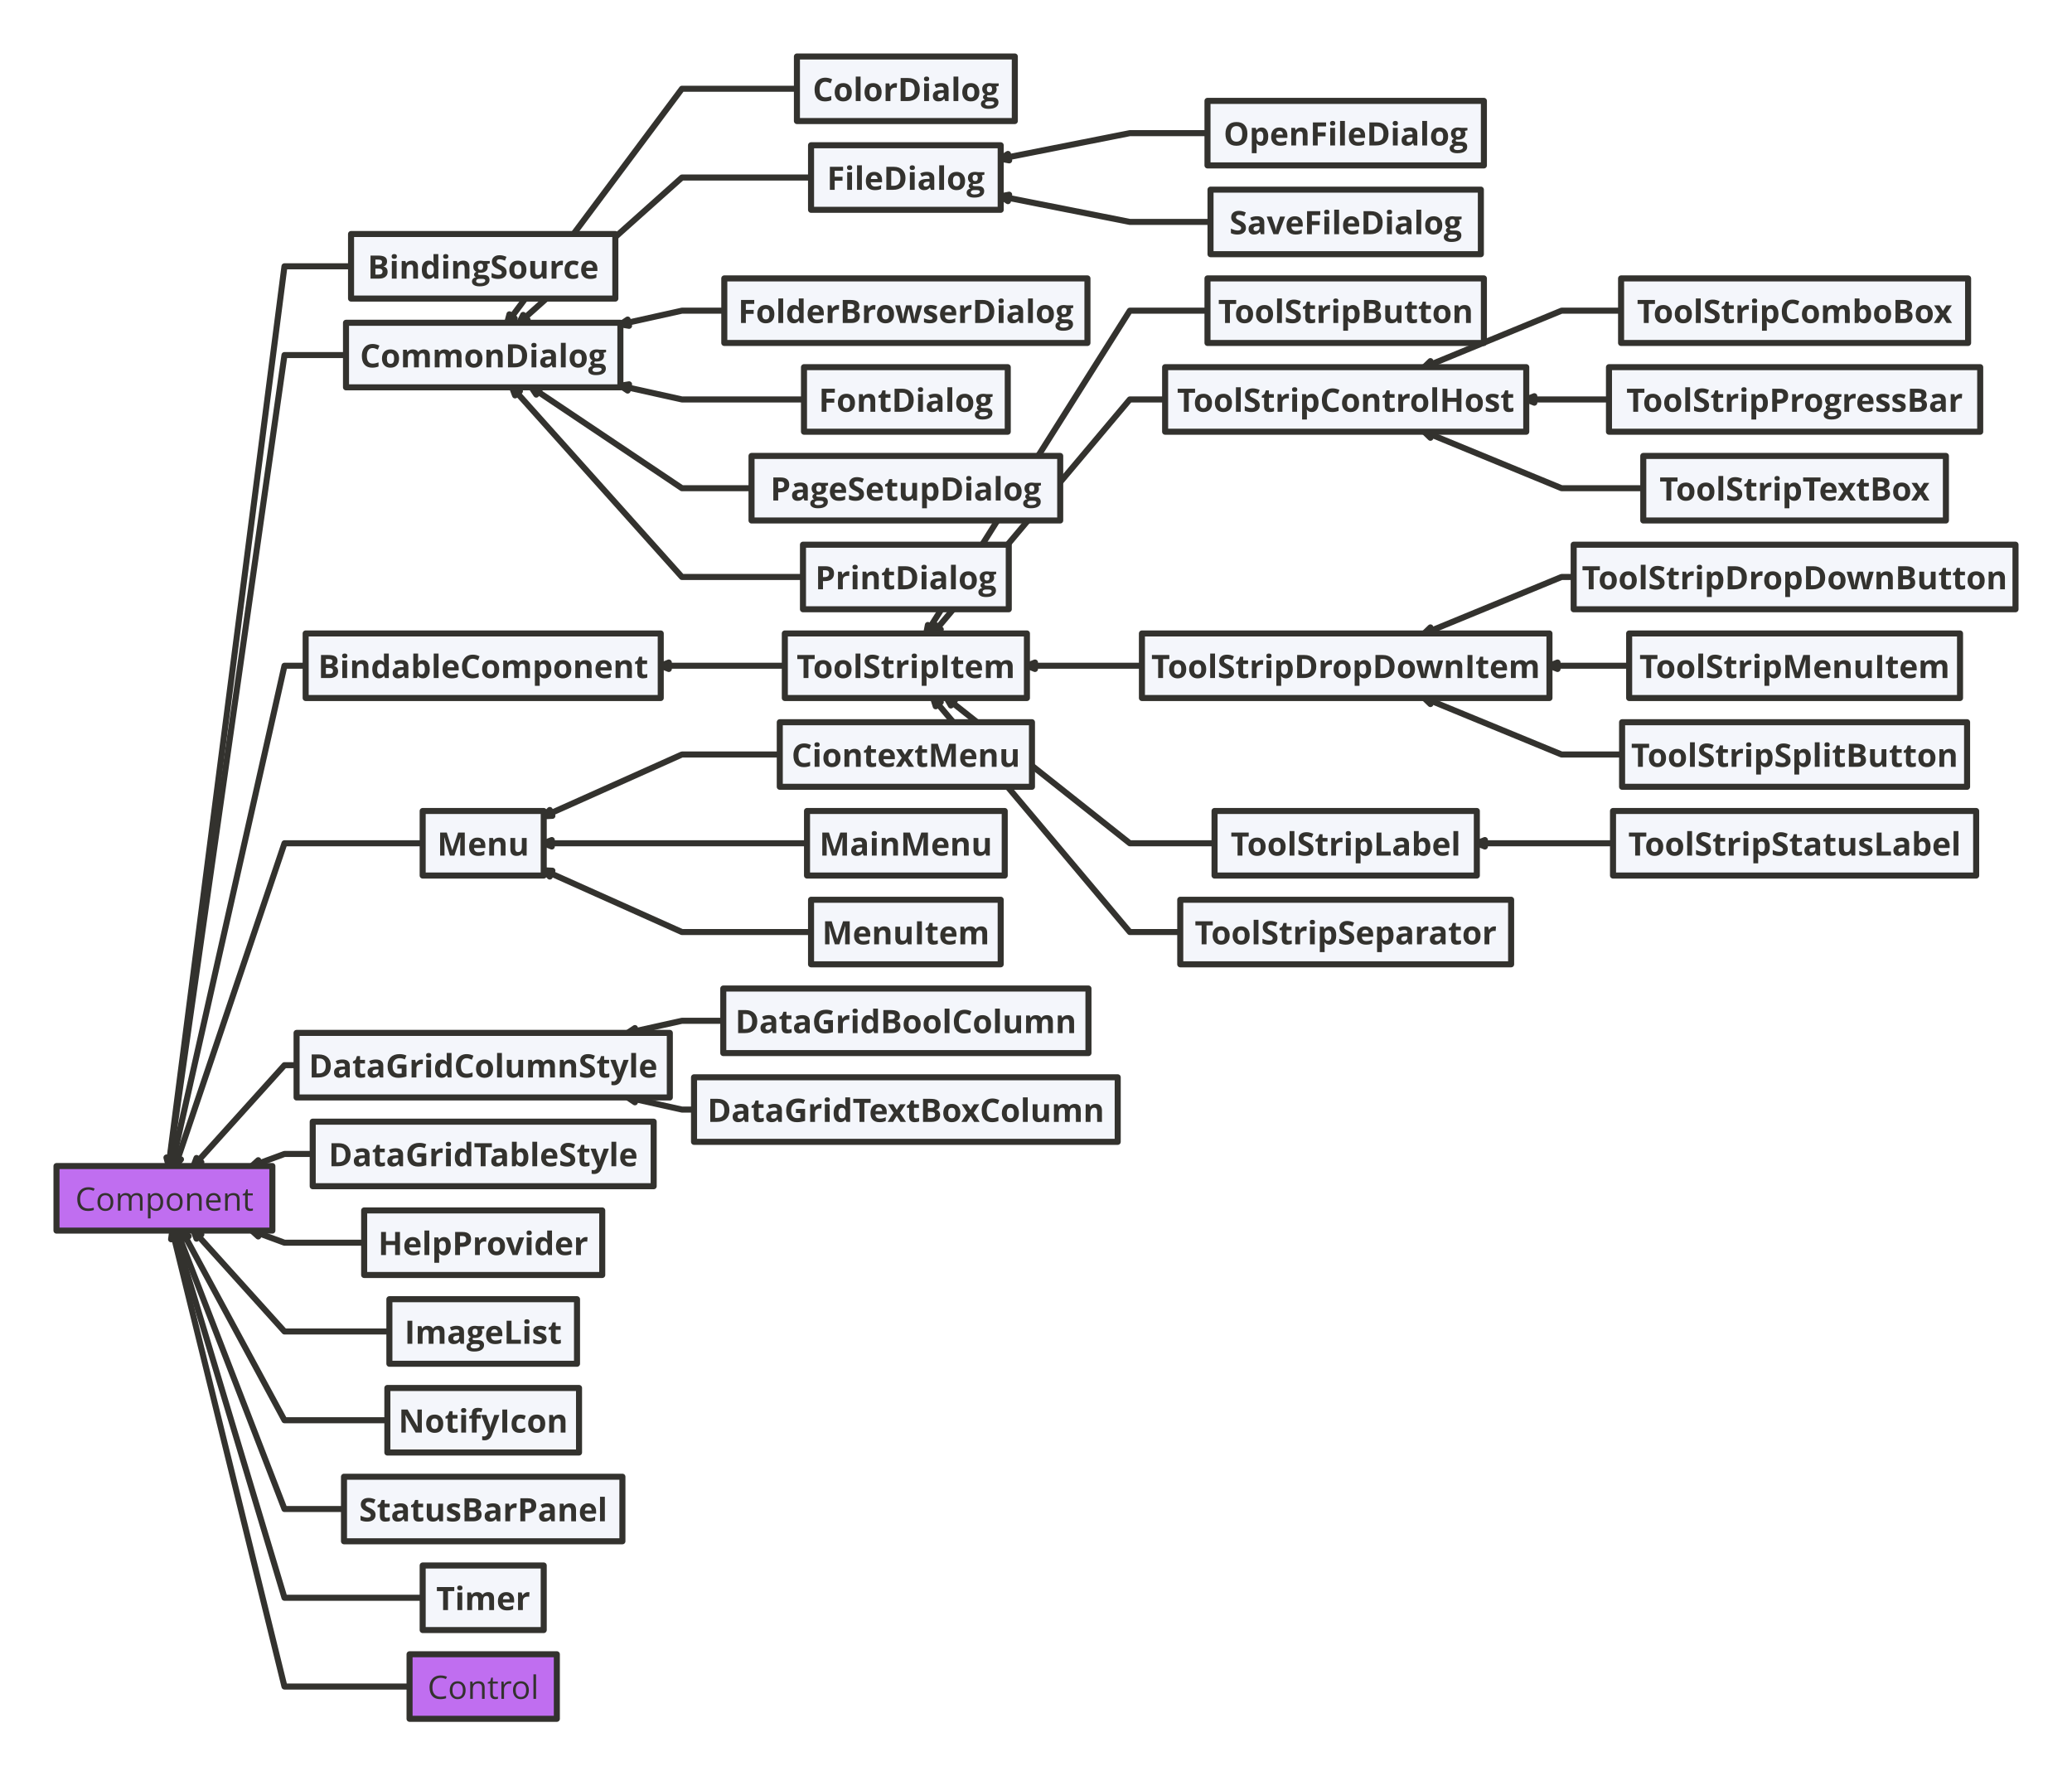
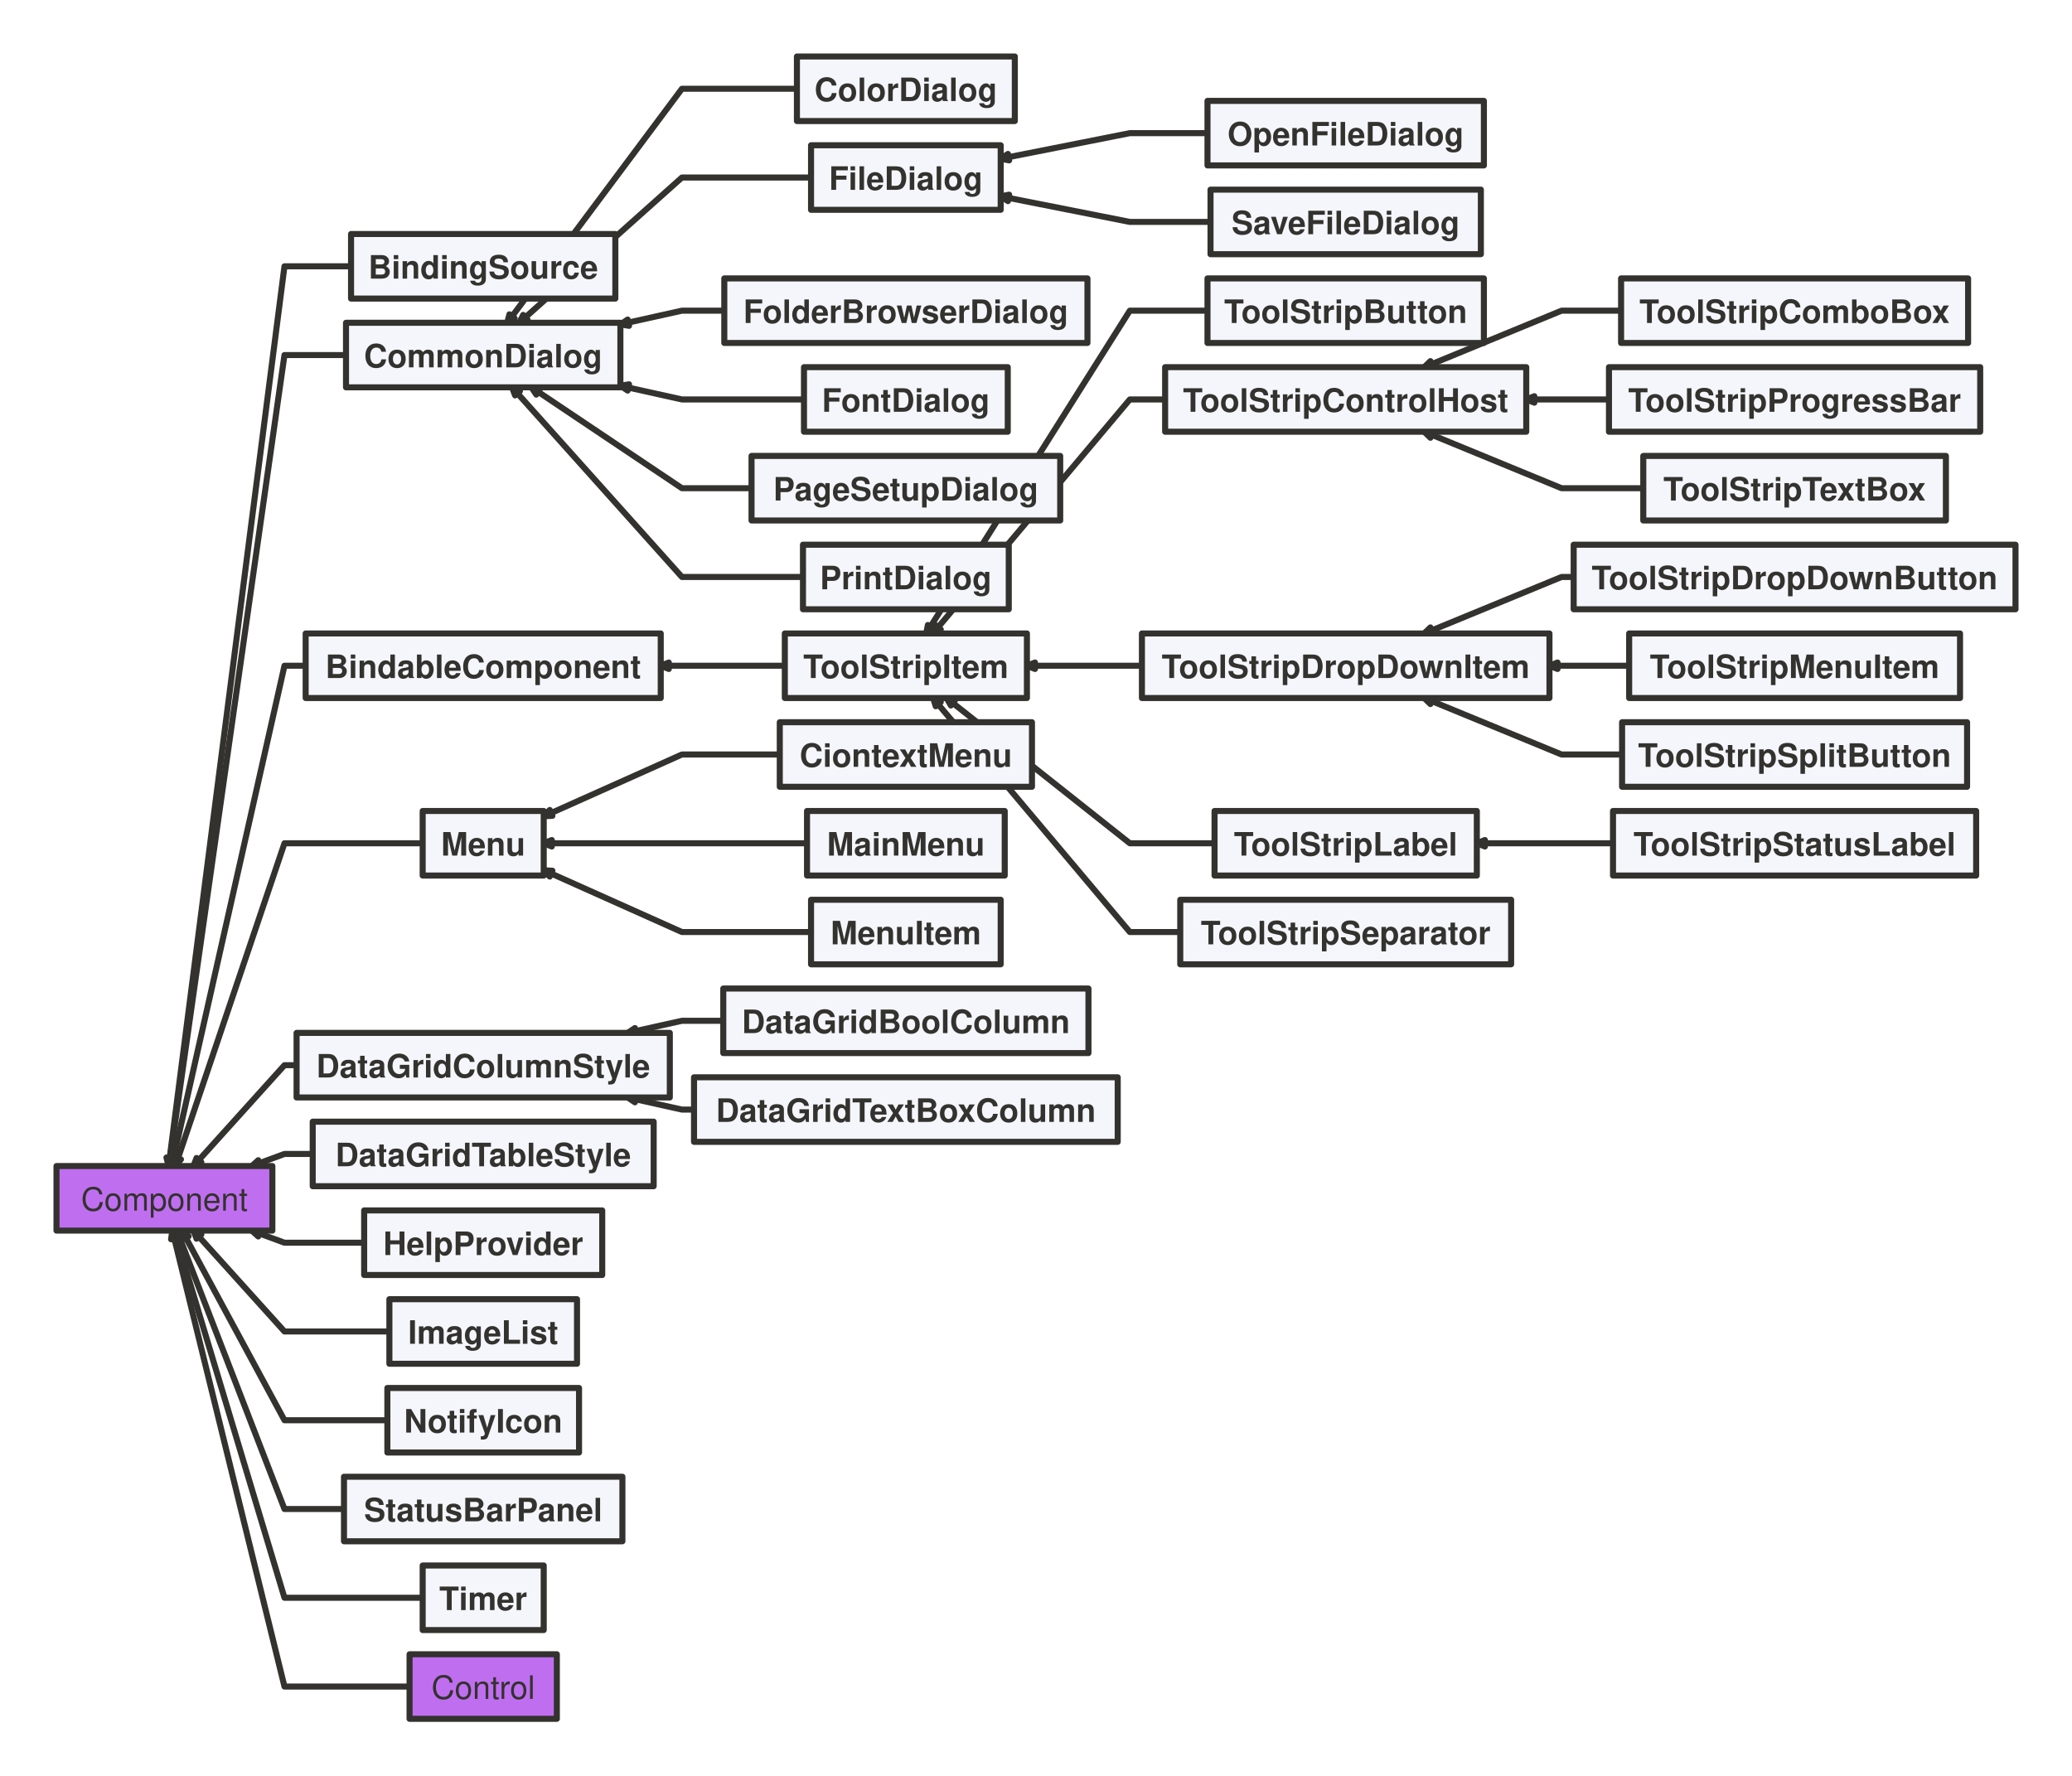
<svg xmlns="http://www.w3.org/2000/svg" version="1.1" baseProfile="full" width="1027.0" height="880.0" viewBox="0 0 1027 880">
-   <g stroke-width="1.0" text-align="left" font="12pt Helvetica, Arial, sans-serif" font-size="12pt" font-family="'Open Sans'" font-weight="bold" font-style="normal">
-     <g font-family="'Open Sans'" font-size="12pt" font-weight="bold" font-style="normal" stroke-width="3.0" stroke-linejoin="round" stroke-linecap="round" stroke="#33322E">
+   <g stroke-width="1.0" text-align="left" font="12pt Helvetica, Arial, sans-serif" font-size="12pt" font-family="Helvetica" font-weight="bold" font-style="normal">
+     <g font-family="Helvetica" font-size="12pt" font-weight="bold" font-style="normal" stroke-width="3.0" stroke-linejoin="round" stroke-linecap="round" stroke="#33322E">
      <g stroke="transparent" fill="transparent">
        <rect x="0.0" y="0.0" height="880.0" width="1027.0" stroke="none" />
      </g>
      <g transform="translate(8, 8)" fill="#33322E">
-         <g transform="translate(20, 20)" fill="#f4f6fb" font-family="'Open Sans'" font-size="12pt" font-weight="normal" font-style="normal">
+         <g transform="translate(20, 20)" fill="#f4f6fb" font-family="Helvetica" font-size="12pt" font-weight="normal" font-style="normal">
          <path d="M56.1 546.0 L113 104 L146 104 L146.0 104.0 " fill="none" />
          <path d="M54.5 545.8 L56.1 546.0 L57.7 546.2 L55.6 550.0 Z" />
          <path d="M56.3 546.0 L113 148 L143.5 148 L143.5 148.0 " fill="none" />
          <path d="M54.8 545.8 L56.3 546.0 L57.9 546.3 L55.8 550.0 Z" />
          <path d="M225.8 128.8 L310 16 L367 16 L367.0 16.0 " fill="none" />
          <path d="M224.5 127.8 L225.8 128.8 L227.1 129.8 L223.4 132.0 Z" />
          <path d="M232.4 129.3 L310 60 L374 60 L374.0 60.0 " fill="none" />
          <path d="M231.3 128.1 L232.4 129.3 L233.5 130.5 L229.4 132.0 Z" />
          <path d="M471.9 49.9 L532 38 L570.5 38 L570.5 38.0 " fill="none" />
          <path d="M471.6 48.3 L471.9 49.9 L472.2 51.5 L468.0 50.7 Z" />
          <path d="M471.9 70.1 L532 82 L572 82 L572.0 82.0 " fill="none" />
          <path d="M472.2 68.5 L471.9 70.1 L471.6 71.7 L468.0 69.3 Z" />
          <path d="M283.4 131.9 L310 126 L331 126 L331.0 126.0 " fill="none" />
          <path d="M283.1 130.4 L283.4 131.9 L283.8 133.5 L279.5 132.8 Z" />
          <path d="M283.4 164.1 L310 170 L370.5 170 L370.5 170.0 " fill="none" />
          <path d="M283.8 162.5 L283.4 164.1 L283.1 165.6 L279.5 163.2 Z" />
          <path d="M238.7 166.2 L310 214 L344.5 214 L344.5 214.0 " fill="none" />
          <path d="M239.6 164.9 L238.7 166.2 L237.8 167.6 L235.4 164.0 Z" />
          <path d="M228.5 167.0 L310 258 L370 258 L370.0 258.0 " fill="none" />
          <path d="M229.7 165.9 L228.5 167.0 L227.3 168.0 L225.8 164.0 Z" />
          <path d="M58.0 546.1 L113 302 L123.5 302 L123.5 302.0 " fill="none" />
          <path d="M56.4 545.7 L58.0 546.1 L59.5 546.4 L57.1 550.0 Z" />
          <path d="M303.5 302.0 L310 302 L361 302 L361.0 302.0 " fill="none" />
          <path d="M303.5 300.4 L303.5 302.0 L303.5 303.6 L299.5 302.0 Z" />
          <path d="M60.2 546.2 L113 390 L181.5 390 L181.5 390.0 " fill="none" />
          <path d="M58.7 545.7 L60.2 546.2 L61.7 546.7 L58.9 550.0 Z" />
          <path d="M245.2 375.0 L310 346 L358.5 346 L358.5 346.0 " fill="none" />
          <path d="M244.5 373.5 L245.2 375.0 L245.8 376.4 L241.5 376.6 Z" />
          <path d="M245.5 390.0 L310 390 L372 390 L372.0 390.0 " fill="none" />
          <path d="M245.5 388.4 L245.5 390.0 L245.5 391.6 L241.5 390.0 Z" />
          <path d="M245.2 405.0 L310 434 L374 434 L374.0 434.0 " fill="none" />
          <path d="M245.8 403.6 L245.2 405.0 L244.5 406.5 L241.5 403.4 Z" />
          <path d="M70.6 547.0 L113 500 L119 500 L119.0 500.0 " fill="none" />
          <path d="M69.4 546.0 L70.6 547.0 L71.8 548.1 L67.9 550.0 Z" />
          <path d="M287.0 483.1 L310 478 L330.5 478 L330.5 478.0 " fill="none" />
          <path d="M286.7 481.6 L287.0 483.1 L287.4 484.7 L283.1 484.0 Z" />
          <path d="M287.0 516.9 L310 522 L316 522 L316.0 522.0 " fill="none" />
          <path d="M287.4 515.3 L287.0 516.9 L286.7 518.4 L283.1 516.0 Z" />
          <path d="M433.2 282.6 L532 126 L570.5 126 L570.5 126.0 " fill="none" />
          <path d="M431.9 281.8 L433.2 282.6 L434.6 283.5 L431.1 286.0 Z" />
          <path d="M437.0 282.9 L532 170 L549.5 170 L549.5 170.0 " fill="none" />
          <path d="M435.8 281.9 L437.0 282.9 L438.3 284.0 L434.5 286.0 Z" />
          <path d="M485.0 302.0 L532 302 L538 302 L538.0 302.0 " fill="none" />
          <path d="M485.0 300.4 L485.0 302.0 L485.0 303.6 L481.0 302.0 Z" />
          <path d="M444.3 320.5 L532 390 L574 390 L574.0 390.0 " fill="none" />
          <path d="M445.3 319.2 L444.3 320.5 L443.3 321.7 L441.2 318.0 Z" />
          <path d="M708.0 390.0 L746 390 L771.5 390 L771.5 390.0 " fill="none" />
          <path d="M708.0 388.4 L708.0 390.0 L708.0 391.6 L704.0 390.0 Z" />
          <path d="M437.0 321.1 L532 434 L557 434 L557.0 434.0 " fill="none" />
          <path d="M438.3 320.0 L437.0 321.1 L435.8 322.1 L434.5 318.0 Z" />
          <path d="M681.6 152.5 L746 126 L775.5 126 L775.5 126.0 " fill="none" />
          <path d="M681.0 151.0 L681.6 152.5 L682.2 154.0 L677.9 154.0 Z" />
          <path d="M732.5 170.0 L746 170 L769.5 170 L769.5 170.0 " fill="none" />
          <path d="M732.5 168.4 L732.5 170.0 L732.5 171.6 L728.5 170.0 Z" />
          <path d="M681.6 187.5 L746 214 L786.5 214 L786.5 214.0 " fill="none" />
          <path d="M682.2 186.0 L681.6 187.5 L681.0 189.0 L677.9 186.0 Z" />
          <path d="M681.6 284.5 L746 258 L752 258 L752.0 258.0 " fill="none" />
          <path d="M681.0 283.0 L681.6 284.5 L682.2 286.0 L677.9 286.0 Z" />
          <path d="M744.0 302.0 L746 302 L779.5 302 L779.5 302.0 " fill="none" />
          <path d="M744.0 300.4 L744.0 302.0 L744.0 303.6 L740.0 302.0 Z" />
          <path d="M681.6 319.5 L746 346 L776 346 L776.0 346.0 " fill="none" />
          <path d="M682.2 318.0 L681.6 319.5 L681.0 321.0 L677.9 318.0 Z" />
          <path d="M100.5 548.6 L113 544 L127 544 L127.0 544.0 " fill="none" />
          <path d="M100.0 547.1 L100.5 548.6 L101.1 550.1 L96.8 550.0 Z" />
          <path d="M100.5 583.4 L113 588 L152.5 588 L152.5 588.0 " fill="none" />
          <path d="M101.1 581.9 L100.5 583.4 L100.0 584.9 L96.8 582.0 Z" />
          <path d="M70.6 585.0 L113 632 L165 632 L165.0 632.0 " fill="none" />
          <path d="M71.8 583.9 L70.6 585.0 L69.4 586.0 L67.9 582.0 Z" />
          <path d="M64.1 585.5 L113 676 L164 676 L164.0 676.0 " fill="none" />
          <path d="M65.5 584.8 L64.1 585.5 L62.7 586.3 L62.2 582.0 Z" />
          <path d="M61.1 585.7 L113 720 L142.5 720 L142.5 720.0 " fill="none" />
          <path d="M62.6 585.2 L61.1 585.7 L59.6 586.3 L59.7 582.0 Z" />
          <path d="M59.5 585.8 L113 764 L181.5 764 L181.5 764.0 " fill="none" />
          <path d="M61.0 585.4 L59.5 585.8 L57.9 586.3 L58.3 582.0 Z" />
          <path d="M58.4 585.9 L113 808 L175 808 L175.0 808.0 " fill="none" />
          <path d="M59.9 585.5 L58.4 585.9 L56.8 586.3 L57.4 582.0 Z" />
          <g data-name="Component">
            <g fill="#C06EF0" stroke="#33322E" data-name="Component">
              <rect x="0.0" y="550.0" height="32.0" width="107.0" data-name="Component" />
            </g>
-             <g transform="translate(0, 550)" font-family="'Open Sans'" font-size="12pt" font-weight="normal" font-style="normal" data-name="Component" data-compartment="0">
+             <g transform="translate(0, 550)" font-family="Helvetica" font-size="12pt" font-weight="normal" font-style="normal" data-name="Component" data-compartment="0">
              <g transform="translate(8, 8)" fill="#33322E" text-align="center" data-name="Component" data-compartment="0">
                <text x="45.5" y="14.1" stroke="none" text-anchor="middle" data-name="Component" data-compartment="0">Component</text>
              </g>
            </g>
          </g>
          <g data-name="BindingSource">
            <g fill="#f4f6fb" stroke="#33322E" data-name="BindingSource">
              <rect x="146.0" y="88.0" height="32.0" width="131.0" data-name="BindingSource" />
            </g>
-             <g transform="translate(146, 88)" font-family="'Open Sans'" font-size="12pt" font-weight="bold" font-style="normal" data-name="BindingSource" data-compartment="0">
+             <g transform="translate(146, 88)" font-family="Helvetica" font-size="12pt" font-weight="bold" font-style="normal" data-name="BindingSource" data-compartment="0">
              <g transform="translate(8, 8)" fill="#33322E" text-align="center" data-name="BindingSource" data-compartment="0">
                <text x="57.5" y="14.1" stroke="none" text-anchor="middle" data-name="BindingSource" data-compartment="0">BindingSource</text>
              </g>
            </g>
          </g>
          <g data-name="CommonDialog">
            <g fill="#f4f6fb" stroke="#33322E" data-name="CommonDialog">
              <rect x="143.5" y="132.0" height="32.0" width="136.0" data-name="CommonDialog" />
            </g>
-             <g transform="translate(143.5, 132)" font-family="'Open Sans'" font-size="12pt" font-weight="bold" font-style="normal" data-name="CommonDialog" data-compartment="0">
+             <g transform="translate(143.5, 132)" font-family="Helvetica" font-size="12pt" font-weight="bold" font-style="normal" data-name="CommonDialog" data-compartment="0">
              <g transform="translate(8, 8)" fill="#33322E" text-align="center" data-name="CommonDialog" data-compartment="0">
                <text x="60.0" y="14.1" stroke="none" text-anchor="middle" data-name="CommonDialog" data-compartment="0">CommonDialog</text>
              </g>
            </g>
          </g>
          <g data-name="ColorDialog">
            <g fill="#f4f6fb" stroke="#33322E" data-name="ColorDialog">
              <rect x="367.0" y="0.0" height="32.0" width="108.0" data-name="ColorDialog" />
            </g>
-             <g transform="translate(367, 0)" font-family="'Open Sans'" font-size="12pt" font-weight="bold" font-style="normal" data-name="ColorDialog" data-compartment="0">
+             <g transform="translate(367, 0)" font-family="Helvetica" font-size="12pt" font-weight="bold" font-style="normal" data-name="ColorDialog" data-compartment="0">
              <g transform="translate(8, 8)" fill="#33322E" text-align="center" data-name="ColorDialog" data-compartment="0">
                <text x="46.0" y="14.1" stroke="none" text-anchor="middle" data-name="ColorDialog" data-compartment="0">ColorDialog</text>
              </g>
            </g>
          </g>
          <g data-name="FileDialog">
            <g fill="#f4f6fb" stroke="#33322E" data-name="FileDialog">
              <rect x="374.0" y="44.0" height="32.0" width="94.0" data-name="FileDialog" />
            </g>
-             <g transform="translate(374, 44)" font-family="'Open Sans'" font-size="12pt" font-weight="bold" font-style="normal" data-name="FileDialog" data-compartment="0">
+             <g transform="translate(374, 44)" font-family="Helvetica" font-size="12pt" font-weight="bold" font-style="normal" data-name="FileDialog" data-compartment="0">
              <g transform="translate(8, 8)" fill="#33322E" text-align="center" data-name="FileDialog" data-compartment="0">
                <text x="39.0" y="14.1" stroke="none" text-anchor="middle" data-name="FileDialog" data-compartment="0">FileDialog</text>
              </g>
            </g>
          </g>
          <g data-name="OpenFileDialog">
            <g fill="#f4f6fb" stroke="#33322E" data-name="OpenFileDialog">
              <rect x="570.5" y="22.0" height="32.0" width="137.0" data-name="OpenFileDialog" />
            </g>
-             <g transform="translate(570.5, 22)" font-family="'Open Sans'" font-size="12pt" font-weight="bold" font-style="normal" data-name="OpenFileDialog" data-compartment="0">
+             <g transform="translate(570.5, 22)" font-family="Helvetica" font-size="12pt" font-weight="bold" font-style="normal" data-name="OpenFileDialog" data-compartment="0">
              <g transform="translate(8, 8)" fill="#33322E" text-align="center" data-name="OpenFileDialog" data-compartment="0">
                <text x="60.5" y="14.1" stroke="none" text-anchor="middle" data-name="OpenFileDialog" data-compartment="0">OpenFileDialog</text>
              </g>
            </g>
          </g>
          <g data-name="SaveFileDialog">
            <g fill="#f4f6fb" stroke="#33322E" data-name="SaveFileDialog">
              <rect x="572.0" y="66.0" height="32.0" width="134.0" data-name="SaveFileDialog" />
            </g>
-             <g transform="translate(572, 66)" font-family="'Open Sans'" font-size="12pt" font-weight="bold" font-style="normal" data-name="SaveFileDialog" data-compartment="0">
+             <g transform="translate(572, 66)" font-family="Helvetica" font-size="12pt" font-weight="bold" font-style="normal" data-name="SaveFileDialog" data-compartment="0">
              <g transform="translate(8, 8)" fill="#33322E" text-align="center" data-name="SaveFileDialog" data-compartment="0">
                <text x="59.0" y="14.1" stroke="none" text-anchor="middle" data-name="SaveFileDialog" data-compartment="0">SaveFileDialog</text>
              </g>
            </g>
          </g>
          <g data-name="FolderBrowserDialog">
            <g fill="#f4f6fb" stroke="#33322E" data-name="FolderBrowserDialog">
              <rect x="331.0" y="110.0" height="32.0" width="180.0" data-name="FolderBrowserDialog" />
            </g>
-             <g transform="translate(331, 110)" font-family="'Open Sans'" font-size="12pt" font-weight="bold" font-style="normal" data-name="FolderBrowserDialog" data-compartment="0">
+             <g transform="translate(331, 110)" font-family="Helvetica" font-size="12pt" font-weight="bold" font-style="normal" data-name="FolderBrowserDialog" data-compartment="0">
              <g transform="translate(8, 8)" fill="#33322E" text-align="center" data-name="FolderBrowserDialog" data-compartment="0">
                <text x="82.0" y="14.1" stroke="none" text-anchor="middle" data-name="FolderBrowserDialog" data-compartment="0">FolderBrowserDialog</text>
              </g>
            </g>
          </g>
          <g data-name="FontDialog">
            <g fill="#f4f6fb" stroke="#33322E" data-name="FontDialog">
              <rect x="370.5" y="154.0" height="32.0" width="101.0" data-name="FontDialog" />
            </g>
-             <g transform="translate(370.5, 154)" font-family="'Open Sans'" font-size="12pt" font-weight="bold" font-style="normal" data-name="FontDialog" data-compartment="0">
+             <g transform="translate(370.5, 154)" font-family="Helvetica" font-size="12pt" font-weight="bold" font-style="normal" data-name="FontDialog" data-compartment="0">
              <g transform="translate(8, 8)" fill="#33322E" text-align="center" data-name="FontDialog" data-compartment="0">
                <text x="42.5" y="14.1" stroke="none" text-anchor="middle" data-name="FontDialog" data-compartment="0">FontDialog</text>
              </g>
            </g>
          </g>
          <g data-name="PageSetupDialog">
            <g fill="#f4f6fb" stroke="#33322E" data-name="PageSetupDialog">
              <rect x="344.5" y="198.0" height="32.0" width="153.0" data-name="PageSetupDialog" />
            </g>
-             <g transform="translate(344.5, 198)" font-family="'Open Sans'" font-size="12pt" font-weight="bold" font-style="normal" data-name="PageSetupDialog" data-compartment="0">
+             <g transform="translate(344.5, 198)" font-family="Helvetica" font-size="12pt" font-weight="bold" font-style="normal" data-name="PageSetupDialog" data-compartment="0">
              <g transform="translate(8, 8)" fill="#33322E" text-align="center" data-name="PageSetupDialog" data-compartment="0">
                <text x="68.5" y="14.1" stroke="none" text-anchor="middle" data-name="PageSetupDialog" data-compartment="0">PageSetupDialog</text>
              </g>
            </g>
          </g>
          <g data-name="PrintDialog">
            <g fill="#f4f6fb" stroke="#33322E" data-name="PrintDialog">
              <rect x="370.0" y="242.0" height="32.0" width="102.0" data-name="PrintDialog" />
            </g>
-             <g transform="translate(370, 242)" font-family="'Open Sans'" font-size="12pt" font-weight="bold" font-style="normal" data-name="PrintDialog" data-compartment="0">
+             <g transform="translate(370, 242)" font-family="Helvetica" font-size="12pt" font-weight="bold" font-style="normal" data-name="PrintDialog" data-compartment="0">
              <g transform="translate(8, 8)" fill="#33322E" text-align="center" data-name="PrintDialog" data-compartment="0">
                <text x="43.0" y="14.1" stroke="none" text-anchor="middle" data-name="PrintDialog" data-compartment="0">PrintDialog</text>
              </g>
            </g>
          </g>
          <g data-name="BindableComponent">
            <g fill="#f4f6fb" stroke="#33322E" data-name="BindableComponent">
              <rect x="123.5" y="286.0" height="32.0" width="176.0" data-name="BindableComponent" />
            </g>
-             <g transform="translate(123.5, 286)" font-family="'Open Sans'" font-size="12pt" font-weight="bold" font-style="normal" data-name="BindableComponent" data-compartment="0">
+             <g transform="translate(123.5, 286)" font-family="Helvetica" font-size="12pt" font-weight="bold" font-style="normal" data-name="BindableComponent" data-compartment="0">
              <g transform="translate(8, 8)" fill="#33322E" text-align="center" data-name="BindableComponent" data-compartment="0">
                <text x="80.0" y="14.1" stroke="none" text-anchor="middle" data-name="BindableComponent" data-compartment="0">BindableComponent</text>
              </g>
            </g>
          </g>
          <g data-name="ToolStripItem">
            <g fill="#f4f6fb" stroke="#33322E" data-name="ToolStripItem">
              <rect x="361.0" y="286.0" height="32.0" width="120.0" data-name="ToolStripItem" />
            </g>
-             <g transform="translate(361, 286)" font-family="'Open Sans'" font-size="12pt" font-weight="bold" font-style="normal" data-name="ToolStripItem" data-compartment="0">
+             <g transform="translate(361, 286)" font-family="Helvetica" font-size="12pt" font-weight="bold" font-style="normal" data-name="ToolStripItem" data-compartment="0">
              <g transform="translate(8, 8)" fill="#33322E" text-align="center" data-name="ToolStripItem" data-compartment="0">
                <text x="52.0" y="14.1" stroke="none" text-anchor="middle" data-name="ToolStripItem" data-compartment="0">ToolStripItem</text>
              </g>
            </g>
          </g>
          <g data-name="Menu">
            <g fill="#f4f6fb" stroke="#33322E" data-name="Menu">
              <rect x="181.5" y="374.0" height="32.0" width="60.0" data-name="Menu" />
            </g>
-             <g transform="translate(181.5, 374)" font-family="'Open Sans'" font-size="12pt" font-weight="bold" font-style="normal" data-name="Menu" data-compartment="0">
+             <g transform="translate(181.5, 374)" font-family="Helvetica" font-size="12pt" font-weight="bold" font-style="normal" data-name="Menu" data-compartment="0">
              <g transform="translate(8, 8)" fill="#33322E" text-align="center" data-name="Menu" data-compartment="0">
                <text x="22.0" y="14.1" stroke="none" text-anchor="middle" data-name="Menu" data-compartment="0">Menu</text>
              </g>
            </g>
          </g>
          <g data-name="CiontextMenu">
            <g fill="#f4f6fb" stroke="#33322E" data-name="CiontextMenu">
              <rect x="358.5" y="330.0" height="32.0" width="125.0" data-name="CiontextMenu" />
            </g>
-             <g transform="translate(358.5, 330)" font-family="'Open Sans'" font-size="12pt" font-weight="bold" font-style="normal" data-name="CiontextMenu" data-compartment="0">
+             <g transform="translate(358.5, 330)" font-family="Helvetica" font-size="12pt" font-weight="bold" font-style="normal" data-name="CiontextMenu" data-compartment="0">
              <g transform="translate(8, 8)" fill="#33322E" text-align="center" data-name="CiontextMenu" data-compartment="0">
                <text x="54.5" y="14.1" stroke="none" text-anchor="middle" data-name="CiontextMenu" data-compartment="0">CiontextMenu</text>
              </g>
            </g>
          </g>
          <g data-name="MainMenu">
            <g fill="#f4f6fb" stroke="#33322E" data-name="MainMenu">
              <rect x="372.0" y="374.0" height="32.0" width="98.0" data-name="MainMenu" />
            </g>
-             <g transform="translate(372, 374)" font-family="'Open Sans'" font-size="12pt" font-weight="bold" font-style="normal" data-name="MainMenu" data-compartment="0">
+             <g transform="translate(372, 374)" font-family="Helvetica" font-size="12pt" font-weight="bold" font-style="normal" data-name="MainMenu" data-compartment="0">
              <g transform="translate(8, 8)" fill="#33322E" text-align="center" data-name="MainMenu" data-compartment="0">
                <text x="41.0" y="14.1" stroke="none" text-anchor="middle" data-name="MainMenu" data-compartment="0">MainMenu</text>
              </g>
            </g>
          </g>
          <g data-name="MenuItem">
            <g fill="#f4f6fb" stroke="#33322E" data-name="MenuItem">
              <rect x="374.0" y="418.0" height="32.0" width="94.0" data-name="MenuItem" />
            </g>
-             <g transform="translate(374, 418)" font-family="'Open Sans'" font-size="12pt" font-weight="bold" font-style="normal" data-name="MenuItem" data-compartment="0">
+             <g transform="translate(374, 418)" font-family="Helvetica" font-size="12pt" font-weight="bold" font-style="normal" data-name="MenuItem" data-compartment="0">
              <g transform="translate(8, 8)" fill="#33322E" text-align="center" data-name="MenuItem" data-compartment="0">
                <text x="39.0" y="14.1" stroke="none" text-anchor="middle" data-name="MenuItem" data-compartment="0">MenuItem</text>
              </g>
            </g>
          </g>
          <g data-name="DataGridColumnStyle">
            <g fill="#f4f6fb" stroke="#33322E" data-name="DataGridColumnStyle">
              <rect x="119.0" y="484.0" height="32.0" width="185.0" data-name="DataGridColumnStyle" />
            </g>
-             <g transform="translate(119, 484)" font-family="'Open Sans'" font-size="12pt" font-weight="bold" font-style="normal" data-name="DataGridColumnStyle" data-compartment="0">
+             <g transform="translate(119, 484)" font-family="Helvetica" font-size="12pt" font-weight="bold" font-style="normal" data-name="DataGridColumnStyle" data-compartment="0">
              <g transform="translate(8, 8)" fill="#33322E" text-align="center" data-name="DataGridColumnStyle" data-compartment="0">
                <text x="84.5" y="14.1" stroke="none" text-anchor="middle" data-name="DataGridColumnStyle" data-compartment="0">DataGridColumnStyle</text>
              </g>
            </g>
          </g>
          <g data-name="DataGridBoolColumn">
            <g fill="#f4f6fb" stroke="#33322E" data-name="DataGridBoolColumn">
              <rect x="330.5" y="462.0" height="32.0" width="181.0" data-name="DataGridBoolColumn" />
            </g>
-             <g transform="translate(330.5, 462)" font-family="'Open Sans'" font-size="12pt" font-weight="bold" font-style="normal" data-name="DataGridBoolColumn" data-compartment="0">
+             <g transform="translate(330.5, 462)" font-family="Helvetica" font-size="12pt" font-weight="bold" font-style="normal" data-name="DataGridBoolColumn" data-compartment="0">
              <g transform="translate(8, 8)" fill="#33322E" text-align="center" data-name="DataGridBoolColumn" data-compartment="0">
                <text x="82.5" y="14.1" stroke="none" text-anchor="middle" data-name="DataGridBoolColumn" data-compartment="0">DataGridBoolColumn</text>
              </g>
            </g>
          </g>
          <g data-name="DataGridTextBoxColumn">
            <g fill="#f4f6fb" stroke="#33322E" data-name="DataGridTextBoxColumn">
              <rect x="316.0" y="506.0" height="32.0" width="210.0" data-name="DataGridTextBoxColumn" />
            </g>
-             <g transform="translate(316, 506)" font-family="'Open Sans'" font-size="12pt" font-weight="bold" font-style="normal" data-name="DataGridTextBoxColumn" data-compartment="0">
+             <g transform="translate(316, 506)" font-family="Helvetica" font-size="12pt" font-weight="bold" font-style="normal" data-name="DataGridTextBoxColumn" data-compartment="0">
              <g transform="translate(8, 8)" fill="#33322E" text-align="center" data-name="DataGridTextBoxColumn" data-compartment="0">
                <text x="97.0" y="14.1" stroke="none" text-anchor="middle" data-name="DataGridTextBoxColumn" data-compartment="0">DataGridTextBoxColumn</text>
              </g>
            </g>
          </g>
          <g data-name="ToolStripButton">
            <g fill="#f4f6fb" stroke="#33322E" data-name="ToolStripButton">
              <rect x="570.5" y="110.0" height="32.0" width="137.0" data-name="ToolStripButton" />
            </g>
-             <g transform="translate(570.5, 110)" font-family="'Open Sans'" font-size="12pt" font-weight="bold" font-style="normal" data-name="ToolStripButton" data-compartment="0">
+             <g transform="translate(570.5, 110)" font-family="Helvetica" font-size="12pt" font-weight="bold" font-style="normal" data-name="ToolStripButton" data-compartment="0">
              <g transform="translate(8, 8)" fill="#33322E" text-align="center" data-name="ToolStripButton" data-compartment="0">
                <text x="60.5" y="14.1" stroke="none" text-anchor="middle" data-name="ToolStripButton" data-compartment="0">ToolStripButton</text>
              </g>
            </g>
          </g>
          <g data-name="ToolStripControlHost">
            <g fill="#f4f6fb" stroke="#33322E" data-name="ToolStripControlHost">
              <rect x="549.5" y="154.0" height="32.0" width="179.0" data-name="ToolStripControlHost" />
            </g>
-             <g transform="translate(549.5, 154)" font-family="'Open Sans'" font-size="12pt" font-weight="bold" font-style="normal" data-name="ToolStripControlHost" data-compartment="0">
+             <g transform="translate(549.5, 154)" font-family="Helvetica" font-size="12pt" font-weight="bold" font-style="normal" data-name="ToolStripControlHost" data-compartment="0">
              <g transform="translate(8, 8)" fill="#33322E" text-align="center" data-name="ToolStripControlHost" data-compartment="0">
                <text x="81.5" y="14.1" stroke="none" text-anchor="middle" data-name="ToolStripControlHost" data-compartment="0">ToolStripControlHost</text>
              </g>
            </g>
          </g>
          <g data-name="ToolStripDropDownItem">
            <g fill="#f4f6fb" stroke="#33322E" data-name="ToolStripDropDownItem">
              <rect x="538.0" y="286.0" height="32.0" width="202.0" data-name="ToolStripDropDownItem" />
            </g>
-             <g transform="translate(538, 286)" font-family="'Open Sans'" font-size="12pt" font-weight="bold" font-style="normal" data-name="ToolStripDropDownItem" data-compartment="0">
+             <g transform="translate(538, 286)" font-family="Helvetica" font-size="12pt" font-weight="bold" font-style="normal" data-name="ToolStripDropDownItem" data-compartment="0">
              <g transform="translate(8, 8)" fill="#33322E" text-align="center" data-name="ToolStripDropDownItem" data-compartment="0">
                <text x="93.0" y="14.1" stroke="none" text-anchor="middle" data-name="ToolStripDropDownItem" data-compartment="0">ToolStripDropDownItem</text>
              </g>
            </g>
          </g>
          <g data-name="ToolStripLabel">
            <g fill="#f4f6fb" stroke="#33322E" data-name="ToolStripLabel">
              <rect x="574.0" y="374.0" height="32.0" width="130.0" data-name="ToolStripLabel" />
            </g>
-             <g transform="translate(574, 374)" font-family="'Open Sans'" font-size="12pt" font-weight="bold" font-style="normal" data-name="ToolStripLabel" data-compartment="0">
+             <g transform="translate(574, 374)" font-family="Helvetica" font-size="12pt" font-weight="bold" font-style="normal" data-name="ToolStripLabel" data-compartment="0">
              <g transform="translate(8, 8)" fill="#33322E" text-align="center" data-name="ToolStripLabel" data-compartment="0">
                <text x="57.0" y="14.1" stroke="none" text-anchor="middle" data-name="ToolStripLabel" data-compartment="0">ToolStripLabel</text>
              </g>
            </g>
          </g>
          <g data-name="ToolStripStatusLabel">
            <g fill="#f4f6fb" stroke="#33322E" data-name="ToolStripStatusLabel">
              <rect x="771.5" y="374.0" height="32.0" width="180.0" data-name="ToolStripStatusLabel" />
            </g>
-             <g transform="translate(771.5, 374)" font-family="'Open Sans'" font-size="12pt" font-weight="bold" font-style="normal" data-name="ToolStripStatusLabel" data-compartment="0">
+             <g transform="translate(771.5, 374)" font-family="Helvetica" font-size="12pt" font-weight="bold" font-style="normal" data-name="ToolStripStatusLabel" data-compartment="0">
              <g transform="translate(8, 8)" fill="#33322E" text-align="center" data-name="ToolStripStatusLabel" data-compartment="0">
                <text x="82.0" y="14.1" stroke="none" text-anchor="middle" data-name="ToolStripStatusLabel" data-compartment="0">ToolStripStatusLabel</text>
              </g>
            </g>
          </g>
          <g data-name="ToolStripSeparator">
            <g fill="#f4f6fb" stroke="#33322E" data-name="ToolStripSeparator">
              <rect x="557.0" y="418.0" height="32.0" width="164.0" data-name="ToolStripSeparator" />
            </g>
-             <g transform="translate(557, 418)" font-family="'Open Sans'" font-size="12pt" font-weight="bold" font-style="normal" data-name="ToolStripSeparator" data-compartment="0">
+             <g transform="translate(557, 418)" font-family="Helvetica" font-size="12pt" font-weight="bold" font-style="normal" data-name="ToolStripSeparator" data-compartment="0">
              <g transform="translate(8, 8)" fill="#33322E" text-align="center" data-name="ToolStripSeparator" data-compartment="0">
                <text x="74.0" y="14.1" stroke="none" text-anchor="middle" data-name="ToolStripSeparator" data-compartment="0">ToolStripSeparator</text>
              </g>
            </g>
          </g>
          <g data-name="ToolStripComboBox">
            <g fill="#f4f6fb" stroke="#33322E" data-name="ToolStripComboBox">
              <rect x="775.5" y="110.0" height="32.0" width="172.0" data-name="ToolStripComboBox" />
            </g>
-             <g transform="translate(775.5, 110)" font-family="'Open Sans'" font-size="12pt" font-weight="bold" font-style="normal" data-name="ToolStripComboBox" data-compartment="0">
+             <g transform="translate(775.5, 110)" font-family="Helvetica" font-size="12pt" font-weight="bold" font-style="normal" data-name="ToolStripComboBox" data-compartment="0">
              <g transform="translate(8, 8)" fill="#33322E" text-align="center" data-name="ToolStripComboBox" data-compartment="0">
                <text x="78.0" y="14.1" stroke="none" text-anchor="middle" data-name="ToolStripComboBox" data-compartment="0">ToolStripComboBox</text>
              </g>
            </g>
          </g>
          <g data-name="ToolStripProgressBar">
            <g fill="#f4f6fb" stroke="#33322E" data-name="ToolStripProgressBar">
              <rect x="769.5" y="154.0" height="32.0" width="184.0" data-name="ToolStripProgressBar" />
            </g>
-             <g transform="translate(769.5, 154)" font-family="'Open Sans'" font-size="12pt" font-weight="bold" font-style="normal" data-name="ToolStripProgressBar" data-compartment="0">
+             <g transform="translate(769.5, 154)" font-family="Helvetica" font-size="12pt" font-weight="bold" font-style="normal" data-name="ToolStripProgressBar" data-compartment="0">
              <g transform="translate(8, 8)" fill="#33322E" text-align="center" data-name="ToolStripProgressBar" data-compartment="0">
                <text x="84.0" y="14.1" stroke="none" text-anchor="middle" data-name="ToolStripProgressBar" data-compartment="0">ToolStripProgressBar</text>
              </g>
            </g>
          </g>
          <g data-name="ToolStripTextBox">
            <g fill="#f4f6fb" stroke="#33322E" data-name="ToolStripTextBox">
              <rect x="786.5" y="198.0" height="32.0" width="150.0" data-name="ToolStripTextBox" />
            </g>
-             <g transform="translate(786.5, 198)" font-family="'Open Sans'" font-size="12pt" font-weight="bold" font-style="normal" data-name="ToolStripTextBox" data-compartment="0">
+             <g transform="translate(786.5, 198)" font-family="Helvetica" font-size="12pt" font-weight="bold" font-style="normal" data-name="ToolStripTextBox" data-compartment="0">
              <g transform="translate(8, 8)" fill="#33322E" text-align="center" data-name="ToolStripTextBox" data-compartment="0">
                <text x="67.0" y="14.1" stroke="none" text-anchor="middle" data-name="ToolStripTextBox" data-compartment="0">ToolStripTextBox</text>
              </g>
            </g>
          </g>
          <g data-name="ToolStripDropDownButton">
            <g fill="#f4f6fb" stroke="#33322E" data-name="ToolStripDropDownButton">
              <rect x="752.0" y="242.0" height="32.0" width="219.0" data-name="ToolStripDropDownButton" />
            </g>
-             <g transform="translate(752, 242)" font-family="'Open Sans'" font-size="12pt" font-weight="bold" font-style="normal" data-name="ToolStripDropDownButton" data-compartment="0">
+             <g transform="translate(752, 242)" font-family="Helvetica" font-size="12pt" font-weight="bold" font-style="normal" data-name="ToolStripDropDownButton" data-compartment="0">
              <g transform="translate(8, 8)" fill="#33322E" text-align="center" data-name="ToolStripDropDownButton" data-compartment="0">
                <text x="101.5" y="14.1" stroke="none" text-anchor="middle" data-name="ToolStripDropDownButton" data-compartment="0">ToolStripDropDownButton</text>
              </g>
            </g>
          </g>
          <g data-name="ToolStripMenuItem">
            <g fill="#f4f6fb" stroke="#33322E" data-name="ToolStripMenuItem">
              <rect x="779.5" y="286.0" height="32.0" width="164.0" data-name="ToolStripMenuItem" />
            </g>
-             <g transform="translate(779.5, 286)" font-family="'Open Sans'" font-size="12pt" font-weight="bold" font-style="normal" data-name="ToolStripMenuItem" data-compartment="0">
+             <g transform="translate(779.5, 286)" font-family="Helvetica" font-size="12pt" font-weight="bold" font-style="normal" data-name="ToolStripMenuItem" data-compartment="0">
              <g transform="translate(8, 8)" fill="#33322E" text-align="center" data-name="ToolStripMenuItem" data-compartment="0">
                <text x="74.0" y="14.1" stroke="none" text-anchor="middle" data-name="ToolStripMenuItem" data-compartment="0">ToolStripMenuItem</text>
              </g>
            </g>
          </g>
          <g data-name="ToolStripSplitButton">
            <g fill="#f4f6fb" stroke="#33322E" data-name="ToolStripSplitButton">
              <rect x="776.0" y="330.0" height="32.0" width="171.0" data-name="ToolStripSplitButton" />
            </g>
-             <g transform="translate(776, 330)" font-family="'Open Sans'" font-size="12pt" font-weight="bold" font-style="normal" data-name="ToolStripSplitButton" data-compartment="0">
+             <g transform="translate(776, 330)" font-family="Helvetica" font-size="12pt" font-weight="bold" font-style="normal" data-name="ToolStripSplitButton" data-compartment="0">
              <g transform="translate(8, 8)" fill="#33322E" text-align="center" data-name="ToolStripSplitButton" data-compartment="0">
                <text x="77.5" y="14.1" stroke="none" text-anchor="middle" data-name="ToolStripSplitButton" data-compartment="0">ToolStripSplitButton</text>
              </g>
            </g>
          </g>
          <g data-name="DataGridTableStyle">
            <g fill="#f4f6fb" stroke="#33322E" data-name="DataGridTableStyle">
              <rect x="127.0" y="528.0" height="32.0" width="169.0" data-name="DataGridTableStyle" />
            </g>
-             <g transform="translate(127, 528)" font-family="'Open Sans'" font-size="12pt" font-weight="bold" font-style="normal" data-name="DataGridTableStyle" data-compartment="0">
+             <g transform="translate(127, 528)" font-family="Helvetica" font-size="12pt" font-weight="bold" font-style="normal" data-name="DataGridTableStyle" data-compartment="0">
              <g transform="translate(8, 8)" fill="#33322E" text-align="center" data-name="DataGridTableStyle" data-compartment="0">
                <text x="76.5" y="14.1" stroke="none" text-anchor="middle" data-name="DataGridTableStyle" data-compartment="0">DataGridTableStyle</text>
              </g>
            </g>
          </g>
          <g data-name="HelpProvider">
            <g fill="#f4f6fb" stroke="#33322E" data-name="HelpProvider">
              <rect x="152.5" y="572.0" height="32.0" width="118.0" data-name="HelpProvider" />
            </g>
-             <g transform="translate(152.5, 572)" font-family="'Open Sans'" font-size="12pt" font-weight="bold" font-style="normal" data-name="HelpProvider" data-compartment="0">
+             <g transform="translate(152.5, 572)" font-family="Helvetica" font-size="12pt" font-weight="bold" font-style="normal" data-name="HelpProvider" data-compartment="0">
              <g transform="translate(8, 8)" fill="#33322E" text-align="center" data-name="HelpProvider" data-compartment="0">
                <text x="51.0" y="14.1" stroke="none" text-anchor="middle" data-name="HelpProvider" data-compartment="0">HelpProvider</text>
              </g>
            </g>
          </g>
          <g data-name="ImageList">
            <g fill="#f4f6fb" stroke="#33322E" data-name="ImageList">
              <rect x="165.0" y="616.0" height="32.0" width="93.0" data-name="ImageList" />
            </g>
-             <g transform="translate(165, 616)" font-family="'Open Sans'" font-size="12pt" font-weight="bold" font-style="normal" data-name="ImageList" data-compartment="0">
+             <g transform="translate(165, 616)" font-family="Helvetica" font-size="12pt" font-weight="bold" font-style="normal" data-name="ImageList" data-compartment="0">
              <g transform="translate(8, 8)" fill="#33322E" text-align="center" data-name="ImageList" data-compartment="0">
                <text x="38.5" y="14.1" stroke="none" text-anchor="middle" data-name="ImageList" data-compartment="0">ImageList</text>
              </g>
            </g>
          </g>
          <g data-name="NotifyIcon">
            <g fill="#f4f6fb" stroke="#33322E" data-name="NotifyIcon">
              <rect x="164.0" y="660.0" height="32.0" width="95.0" data-name="NotifyIcon" />
            </g>
-             <g transform="translate(164, 660)" font-family="'Open Sans'" font-size="12pt" font-weight="bold" font-style="normal" data-name="NotifyIcon" data-compartment="0">
+             <g transform="translate(164, 660)" font-family="Helvetica" font-size="12pt" font-weight="bold" font-style="normal" data-name="NotifyIcon" data-compartment="0">
              <g transform="translate(8, 8)" fill="#33322E" text-align="center" data-name="NotifyIcon" data-compartment="0">
                <text x="39.5" y="14.1" stroke="none" text-anchor="middle" data-name="NotifyIcon" data-compartment="0">NotifyIcon</text>
              </g>
            </g>
          </g>
          <g data-name="StatusBarPanel">
            <g fill="#f4f6fb" stroke="#33322E" data-name="StatusBarPanel">
              <rect x="142.5" y="704.0" height="32.0" width="138.0" data-name="StatusBarPanel" />
            </g>
-             <g transform="translate(142.5, 704)" font-family="'Open Sans'" font-size="12pt" font-weight="bold" font-style="normal" data-name="StatusBarPanel" data-compartment="0">
+             <g transform="translate(142.5, 704)" font-family="Helvetica" font-size="12pt" font-weight="bold" font-style="normal" data-name="StatusBarPanel" data-compartment="0">
              <g transform="translate(8, 8)" fill="#33322E" text-align="center" data-name="StatusBarPanel" data-compartment="0">
                <text x="61.0" y="14.1" stroke="none" text-anchor="middle" data-name="StatusBarPanel" data-compartment="0">StatusBarPanel</text>
              </g>
            </g>
          </g>
          <g data-name="Timer">
            <g fill="#f4f6fb" stroke="#33322E" data-name="Timer">
              <rect x="181.5" y="748.0" height="32.0" width="60.0" data-name="Timer" />
            </g>
-             <g transform="translate(181.5, 748)" font-family="'Open Sans'" font-size="12pt" font-weight="bold" font-style="normal" data-name="Timer" data-compartment="0">
+             <g transform="translate(181.5, 748)" font-family="Helvetica" font-size="12pt" font-weight="bold" font-style="normal" data-name="Timer" data-compartment="0">
              <g transform="translate(8, 8)" fill="#33322E" text-align="center" data-name="Timer" data-compartment="0">
                <text x="22.0" y="14.1" stroke="none" text-anchor="middle" data-name="Timer" data-compartment="0">Timer</text>
              </g>
            </g>
          </g>
          <g data-name="Control">
            <g fill="#C06EF0" stroke="#33322E" data-name="Control">
              <rect x="175.0" y="792.0" height="32.0" width="73.0" data-name="Control" />
            </g>
-             <g transform="translate(175, 792)" font-family="'Open Sans'" font-size="12pt" font-weight="normal" font-style="normal" data-name="Control" data-compartment="0">
+             <g transform="translate(175, 792)" font-family="Helvetica" font-size="12pt" font-weight="normal" font-style="normal" data-name="Control" data-compartment="0">
              <g transform="translate(8, 8)" fill="#33322E" text-align="center" data-name="Control" data-compartment="0">
                <text x="28.5" y="14.1" stroke="none" text-anchor="middle" data-name="Control" data-compartment="0">Control</text>
              </g>
            </g>
          </g>
        </g>
      </g>
    </g>
  </g>
</svg>
